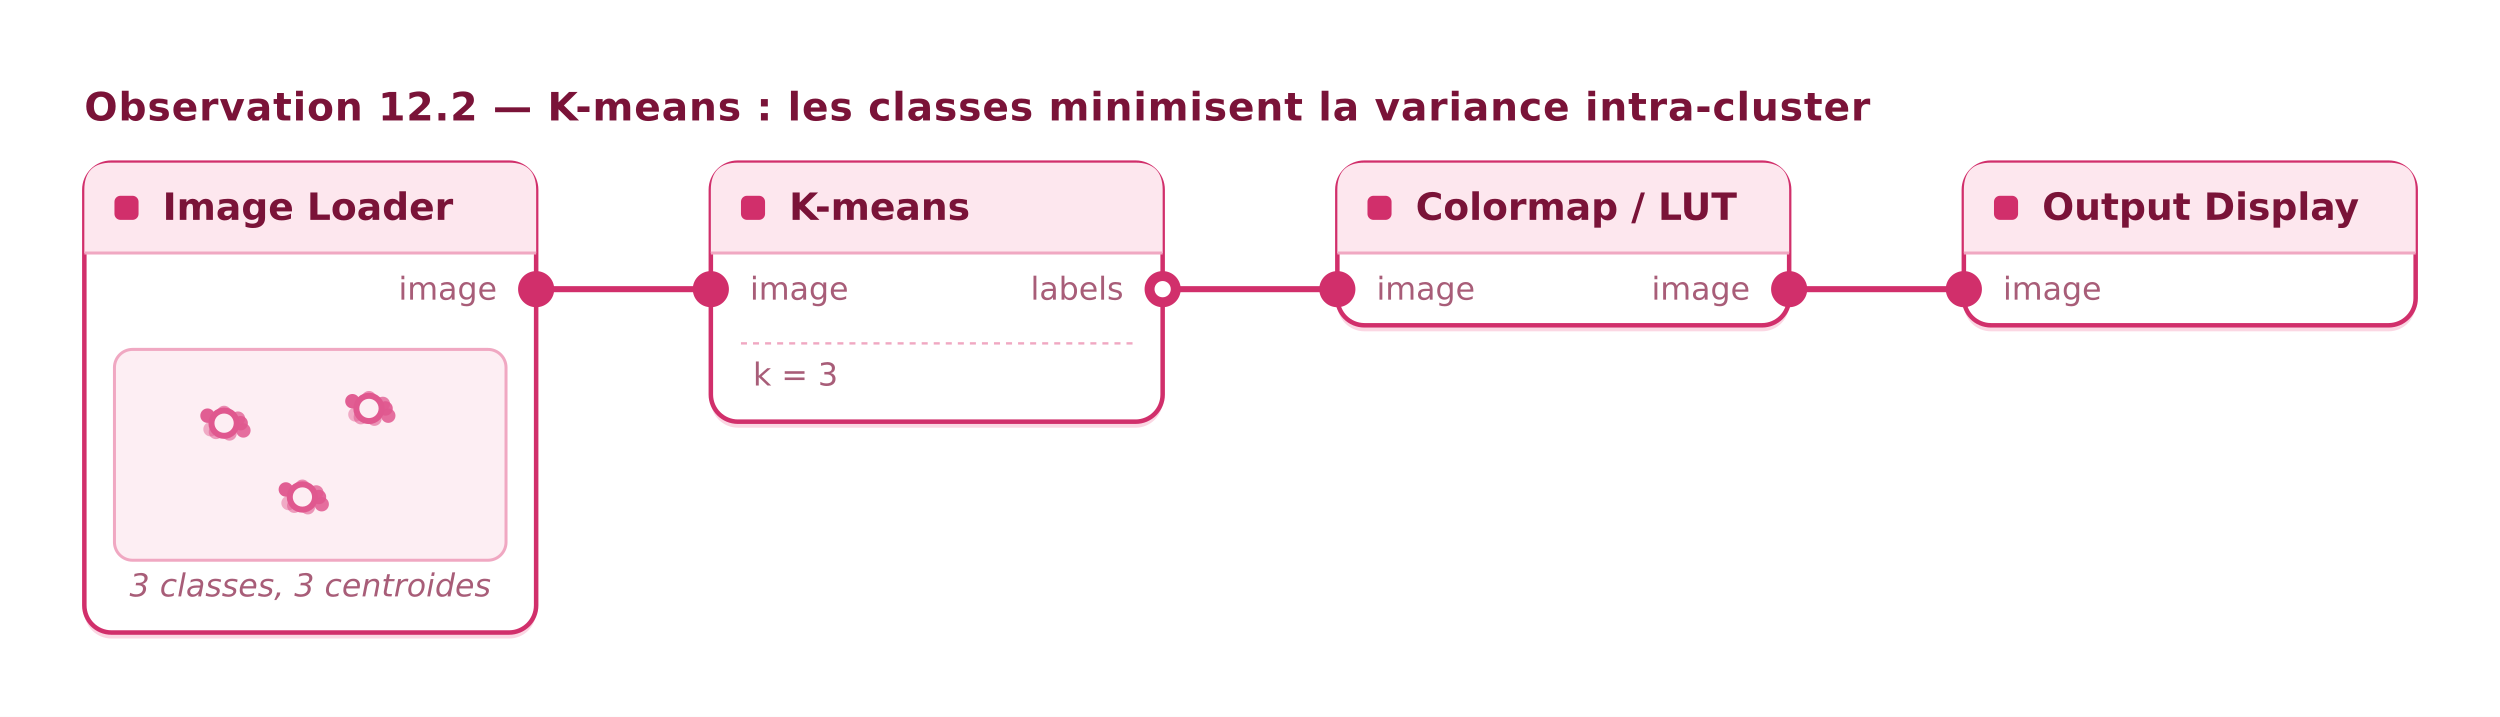
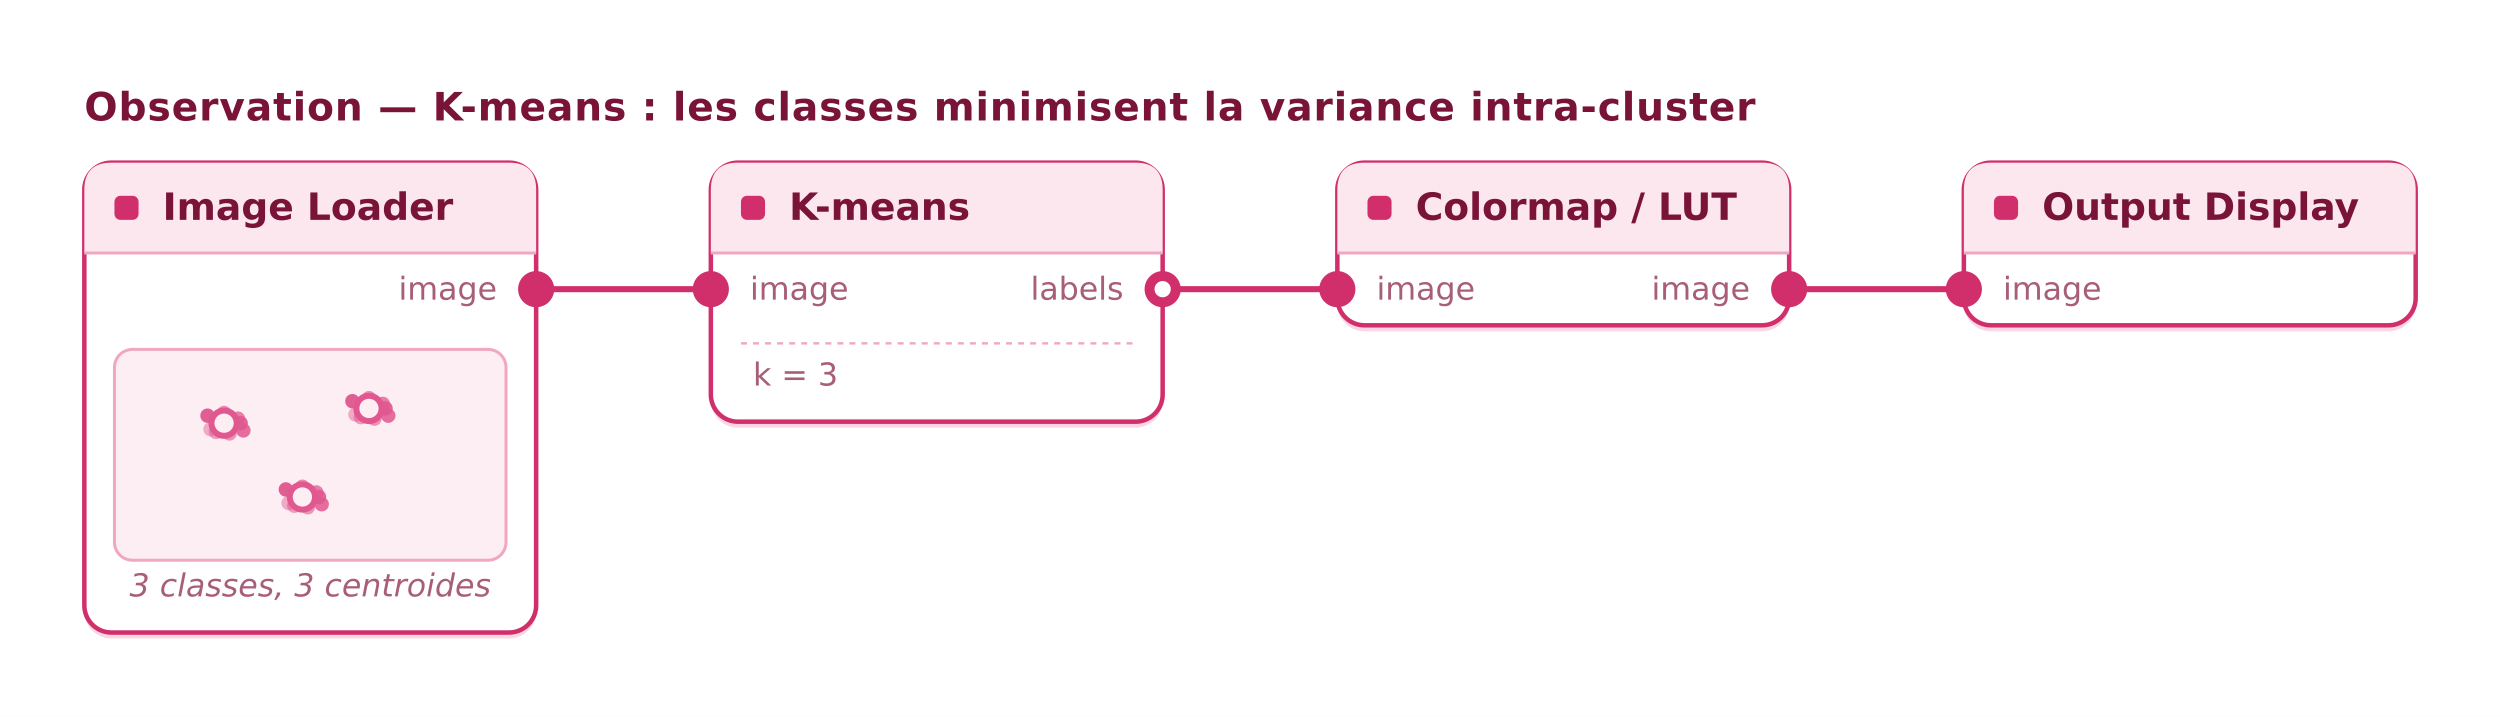
<svg xmlns="http://www.w3.org/2000/svg" viewBox="-28.00 -54.00 830.00 238.00" width="830.00" height="238.00" font-family="DejaVu Sans, Inter, Helvetica, Arial, sans-serif">
  <rect x="-28.00" y="-54.00" width="830.00" height="238.00" fill="#ffffff" />
-   <text x="0.00" y="-14.00" font-family="DejaVu Sans, Inter, Helvetica, Arial, sans-serif" font-size="13" font-weight="700" fill="#7a1338" letter-spacing="0.3">Observation 12.2 — K-means : les classes minimisent la variance intra-cluster</text>
+   <text x="0.00" y="-14.00" font-family="DejaVu Sans, Inter, Helvetica, Arial, sans-serif" font-size="13" font-weight="700" fill="#7a1338" letter-spacing="0.3">Observation — K-means : les classes minimisent la variance intra-cluster</text>
  <path d="M150.00,42.00 C179.00,42.00 179.00,42.00 208.00,42.00" fill="none" stroke="#d12f6b" stroke-width="2" stroke-linecap="round" />
  <path d="M358.00,42.00 C387.00,42.00 387.00,42.00 416.00,42.00" fill="none" stroke="#d12f6b" stroke-width="2" stroke-linecap="round" />
  <path d="M566.00,42.00 C595.00,42.00 595.00,42.00 624.00,42.00" fill="none" stroke="#d12f6b" stroke-width="2" stroke-linecap="round" />
  <rect x="0.00" y="2.00" width="150" height="156" rx="9" fill="#fbd7e3" />
  <rect x="0.00" y="0.00" width="150" height="156" rx="9" fill="#ffffff" stroke="#d12f6b" stroke-width="1.5" />
  <path d="M0.00,30.00 L0.00,9.00 Q0.00,0.00 9.00,0.00 L141.00,0.00 Q150.00,0.00 150.00,9.00 L150.00,30.00 Z" fill="#fde7ee" />
  <line x1="0.00" y1="30.00" x2="150.00" y2="30.00" stroke="#f0a8c2" stroke-width="1" />
  <rect x="10.00" y="11.00" width="8" height="8" rx="2" fill="#d12f6b" />
  <text x="26.00" y="19.00" font-family="DejaVu Sans, Inter, Helvetica, Arial, sans-serif" font-size="12.5" font-weight="700" fill="#7a1338">Image Loader</text>
  <circle cx="150.00" cy="42.00" r="6" fill="#d12f6b" />
  <text x="137.00" y="45.50" font-family="DejaVu Sans, Inter, Helvetica, Arial, sans-serif" font-size="10.5" text-anchor="end" fill="#a85d78">image</text>
  <clipPath id="clip_il">
    <rect x="10.00" y="62.00" width="130.00" height="70.00" rx="6" />
  </clipPath>
  <rect x="10.00" y="62.00" width="130.00" height="70.00" rx="6" fill="#fdeef3" stroke="#f0a8c2" stroke-width="1" />
  <g clip-path="url(#clip_il)">
    <circle cx="40.9" cy="84.0" r="2.4" fill="#e0588f" fill-opacity="0.95" />
    <circle cx="51.0" cy="85.0" r="2.4" fill="#e0588f" fill-opacity="0.75" />
    <circle cx="43.7" cy="89.4" r="2.4" fill="#e0588f" fill-opacity="0.55" />
    <circle cx="52.8" cy="88.9" r="2.4" fill="#e0588f" fill-opacity="0.85" />
    <circle cx="46.4" cy="83.1" r="2.4" fill="#e0588f" fill-opacity="0.65" />
    <circle cx="41.9" cy="88.5" r="2.4" fill="#e0588f" fill-opacity="0.45" />
    <circle cx="51.9" cy="86.5" r="2.4" fill="#e0588f" fill-opacity="0.90" />
    <circle cx="48.2" cy="89.9" r="2.4" fill="#e0588f" fill-opacity="0.60" />
    <circle cx="46.4" cy="86.5" r="2.4" fill="#e0588f" fill-opacity="0.40" />
    <circle cx="46.4" cy="86.5" r="4.2" fill="#fdeef3" stroke="#e0588f" stroke-width="2" />
    <circle cx="89.0" cy="79.2" r="2.4" fill="#e0588f" fill-opacity="0.95" />
    <circle cx="99.1" cy="80.1" r="2.4" fill="#e0588f" fill-opacity="0.75" />
    <circle cx="91.8" cy="84.5" r="2.4" fill="#e0588f" fill-opacity="0.55" />
    <circle cx="100.9" cy="84.0" r="2.4" fill="#e0588f" fill-opacity="0.85" />
    <circle cx="94.5" cy="78.2" r="2.4" fill="#e0588f" fill-opacity="0.65" />
    <circle cx="90.0" cy="83.6" r="2.4" fill="#e0588f" fill-opacity="0.45" />
    <circle cx="100.0" cy="81.6" r="2.4" fill="#e0588f" fill-opacity="0.90" />
    <circle cx="96.3" cy="85.0" r="2.4" fill="#e0588f" fill-opacity="0.60" />
    <circle cx="94.5" cy="81.6" r="2.4" fill="#e0588f" fill-opacity="0.40" />
    <circle cx="94.5" cy="81.6" r="4.2" fill="#fdeef3" stroke="#e0588f" stroke-width="2" />
    <circle cx="66.9" cy="108.5" r="2.4" fill="#e0588f" fill-opacity="0.95" />
    <circle cx="77.0" cy="109.5" r="2.4" fill="#e0588f" fill-opacity="0.75" />
    <circle cx="69.7" cy="113.9" r="2.4" fill="#e0588f" fill-opacity="0.55" />
    <circle cx="78.8" cy="113.4" r="2.4" fill="#e0588f" fill-opacity="0.85" />
    <circle cx="72.4" cy="107.6" r="2.4" fill="#e0588f" fill-opacity="0.65" />
    <circle cx="67.8" cy="113.0" r="2.4" fill="#e0588f" fill-opacity="0.45" />
    <circle cx="77.9" cy="111.0" r="2.4" fill="#e0588f" fill-opacity="0.90" />
    <circle cx="74.2" cy="114.4" r="2.4" fill="#e0588f" fill-opacity="0.60" />
    <circle cx="72.4" cy="111.0" r="2.4" fill="#e0588f" fill-opacity="0.40" />
    <circle cx="72.4" cy="111.0" r="4.2" fill="#fdeef3" stroke="#e0588f" stroke-width="2" />
  </g>
  <text x="75.00" y="144.00" font-family="DejaVu Sans, Inter, Helvetica, Arial, sans-serif" font-size="10.5" text-anchor="middle" font-style="italic" fill="#a85d78">3 classes, 3 centroides</text>
  <rect x="208.00" y="2.00" width="150" height="86" rx="9" fill="#fbd7e3" />
  <rect x="208.00" y="0.00" width="150" height="86" rx="9" fill="#ffffff" stroke="#d12f6b" stroke-width="1.5" />
  <path d="M208.00,30.00 L208.00,9.00 Q208.00,0.00 217.00,0.00 L349.00,0.00 Q358.00,0.00 358.00,9.00 L358.00,30.00 Z" fill="#fde7ee" />
  <line x1="208.00" y1="30.00" x2="358.00" y2="30.00" stroke="#f0a8c2" stroke-width="1" />
  <rect x="218.00" y="11.00" width="8" height="8" rx="2" fill="#d12f6b" />
  <text x="234.00" y="19.00" font-family="DejaVu Sans, Inter, Helvetica, Arial, sans-serif" font-size="12.5" font-weight="700" fill="#7a1338">K-means</text>
  <circle cx="208.00" cy="42.00" r="6" fill="#d12f6b" />
  <text x="221.00" y="45.50" font-family="DejaVu Sans, Inter, Helvetica, Arial, sans-serif" font-size="10.5" fill="#a85d78">image</text>
  <circle cx="358.00" cy="42.00" r="6" fill="#d12f6b" />
  <circle cx="358.00" cy="42.00" r="2.70" fill="#ffffff" />
  <text x="345.00" y="45.50" font-family="DejaVu Sans, Inter, Helvetica, Arial, sans-serif" font-size="10.5" text-anchor="end" fill="#a85d78">labels</text>
  <line x1="218.00" y1="60.00" x2="348.00" y2="60.00" stroke="#f0a8c2" stroke-width="0.8" stroke-dasharray="2 2" />
  <text x="222.00" y="74.00" font-family="DejaVu Sans, Inter, Helvetica, Arial, sans-serif" font-size="10.5" fill="#a85d78">k = 3</text>
  <rect x="416.00" y="2.00" width="150" height="54" rx="9" fill="#fbd7e3" />
  <rect x="416.00" y="0.00" width="150" height="54" rx="9" fill="#ffffff" stroke="#d12f6b" stroke-width="1.5" />
  <path d="M416.00,30.00 L416.00,9.00 Q416.00,0.00 425.00,0.00 L557.00,0.00 Q566.00,0.00 566.00,9.00 L566.00,30.00 Z" fill="#fde7ee" />
  <line x1="416.00" y1="30.00" x2="566.00" y2="30.00" stroke="#f0a8c2" stroke-width="1" />
  <rect x="426.00" y="11.00" width="8" height="8" rx="2" fill="#d12f6b" />
  <text x="442.00" y="19.00" font-family="DejaVu Sans, Inter, Helvetica, Arial, sans-serif" font-size="12.5" font-weight="700" fill="#7a1338">Colormap / LUT</text>
  <circle cx="416.00" cy="42.00" r="6" fill="#d12f6b" />
  <text x="429.00" y="45.50" font-family="DejaVu Sans, Inter, Helvetica, Arial, sans-serif" font-size="10.5" fill="#a85d78">image</text>
  <circle cx="566.00" cy="42.00" r="6" fill="#d12f6b" />
  <text x="553.00" y="45.50" font-family="DejaVu Sans, Inter, Helvetica, Arial, sans-serif" font-size="10.5" text-anchor="end" fill="#a85d78">image</text>
  <rect x="624.00" y="2.00" width="150" height="54" rx="9" fill="#fbd7e3" />
  <rect x="624.00" y="0.00" width="150" height="54" rx="9" fill="#ffffff" stroke="#d12f6b" stroke-width="1.5" />
  <path d="M624.00,30.00 L624.00,9.00 Q624.00,0.00 633.00,0.00 L765.00,0.00 Q774.00,0.00 774.00,9.00 L774.00,30.00 Z" fill="#fde7ee" />
  <line x1="624.00" y1="30.00" x2="774.00" y2="30.00" stroke="#f0a8c2" stroke-width="1" />
  <rect x="634.00" y="11.00" width="8" height="8" rx="2" fill="#d12f6b" />
  <text x="650.00" y="19.00" font-family="DejaVu Sans, Inter, Helvetica, Arial, sans-serif" font-size="12.5" font-weight="700" fill="#7a1338">Output Display</text>
  <circle cx="624.00" cy="42.00" r="6" fill="#d12f6b" />
  <text x="637.00" y="45.50" font-family="DejaVu Sans, Inter, Helvetica, Arial, sans-serif" font-size="10.5" fill="#a85d78">image</text>
</svg>
